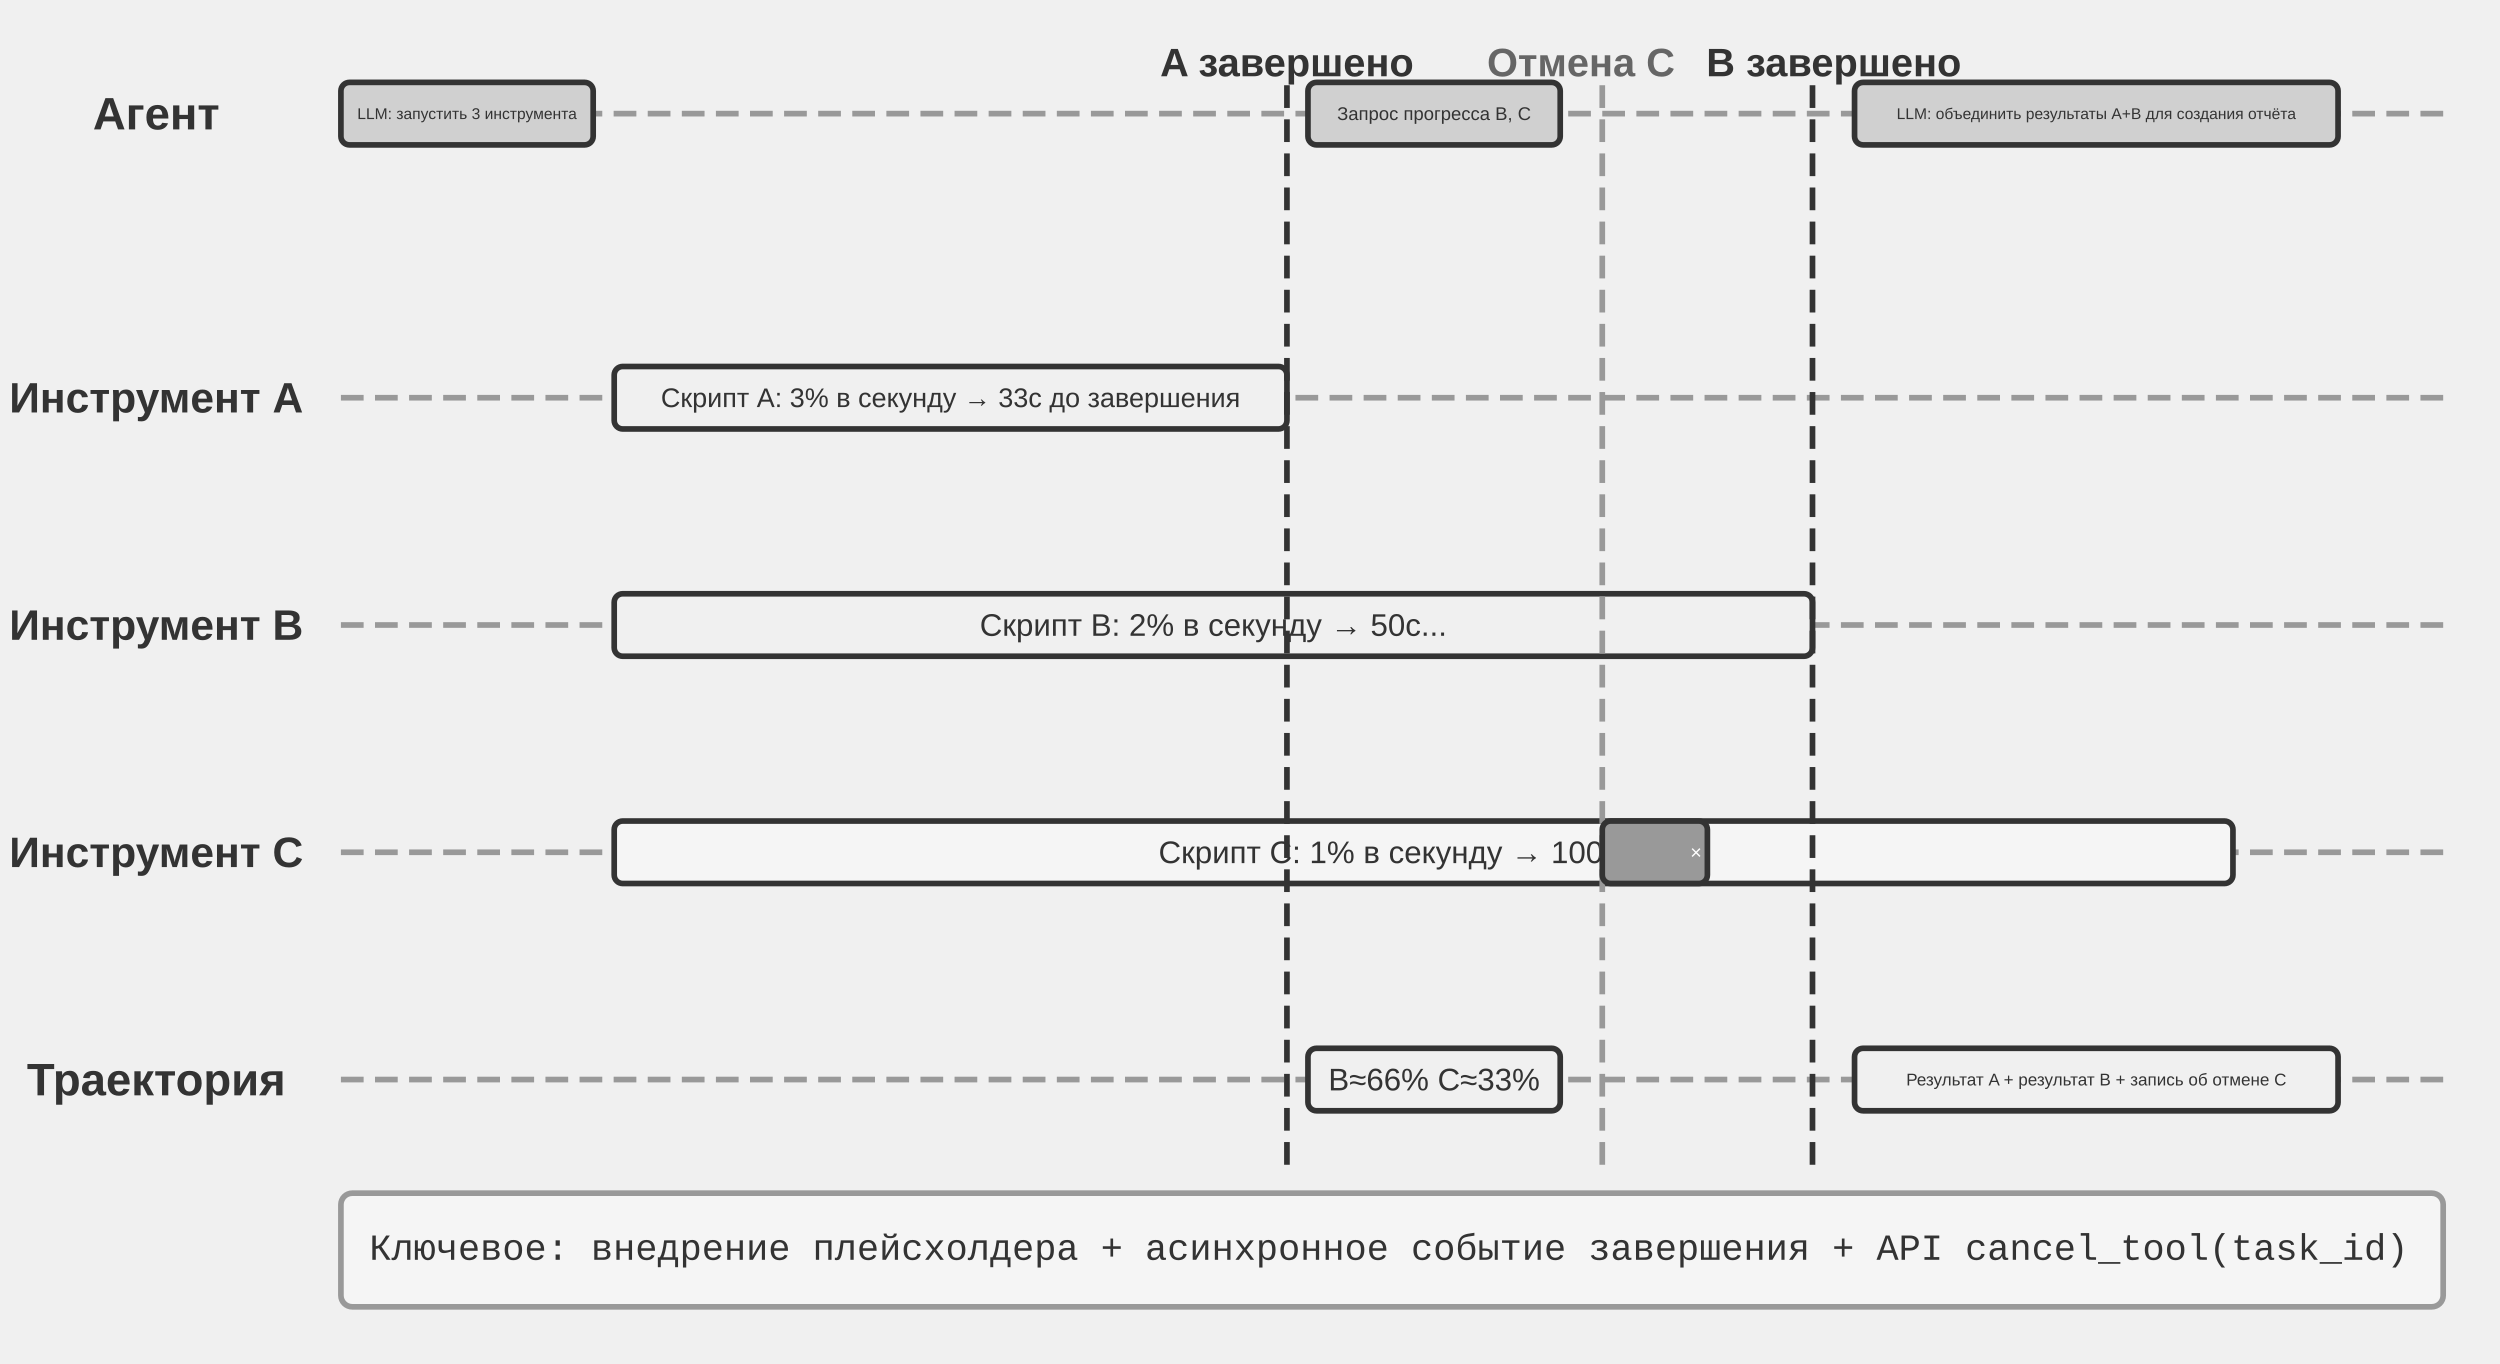
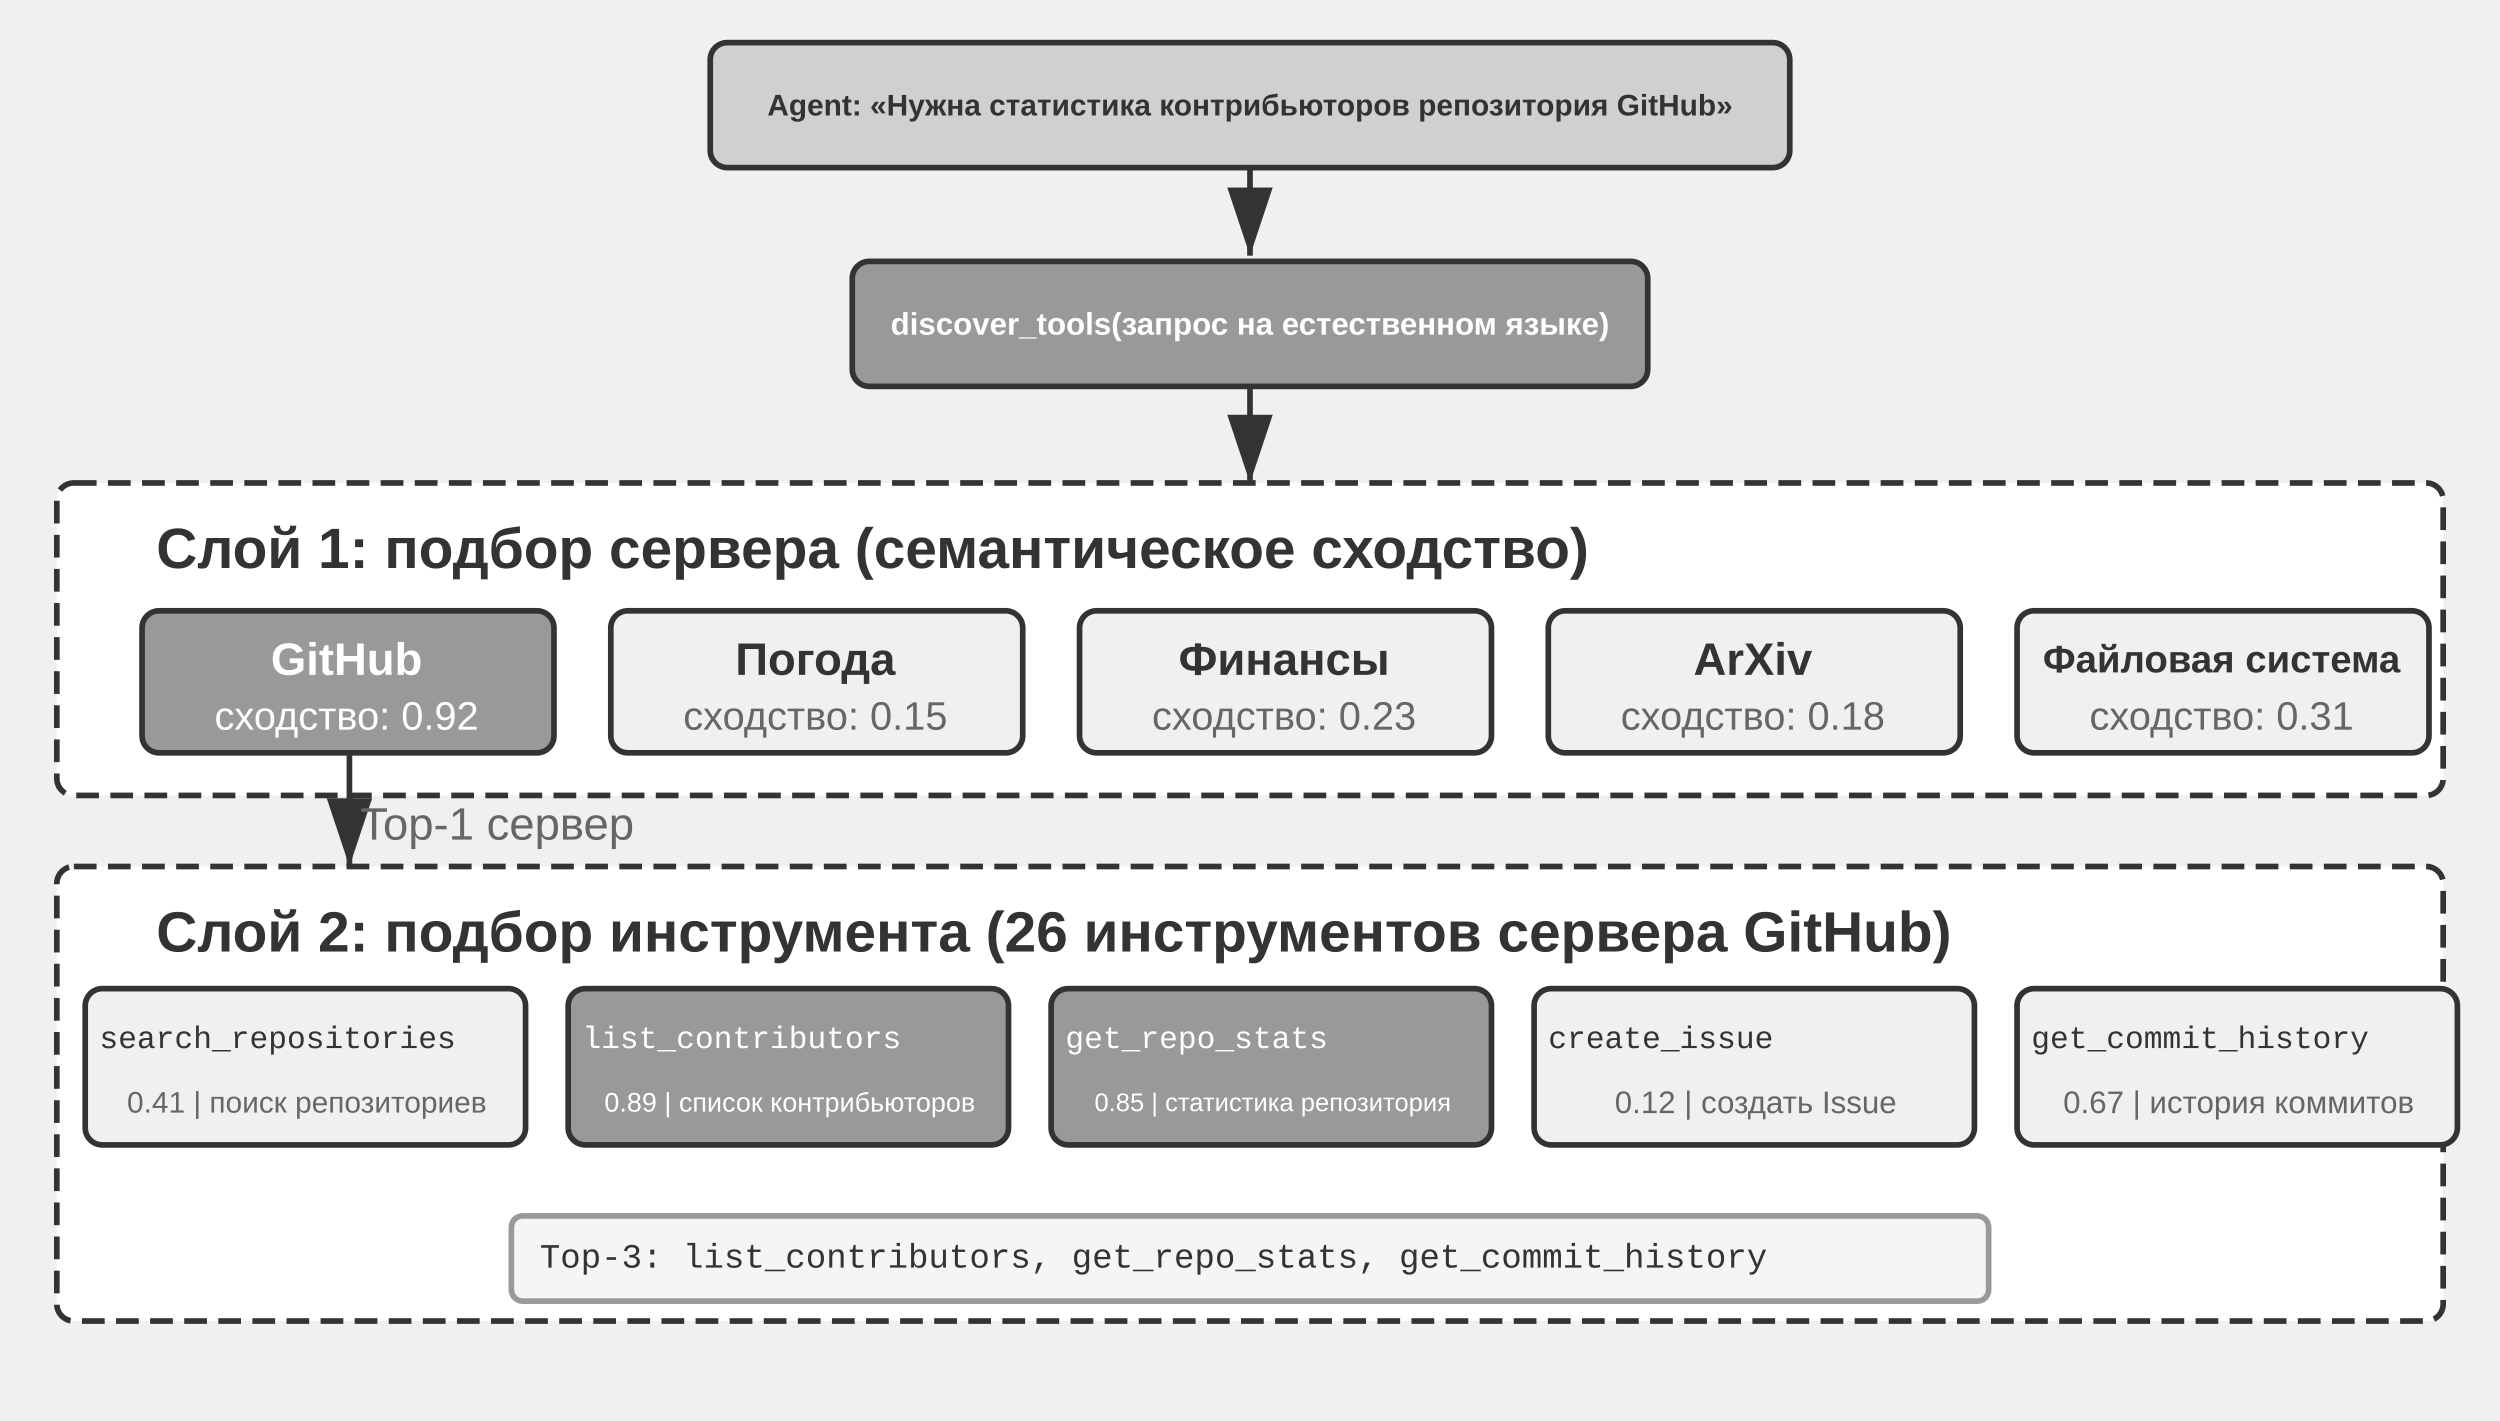
- <svg xmlns="http://www.w3.org/2000/svg" viewBox="0 40 880 480" width="880" height="480" style="background:#ffffff">
+ <svg xmlns="http://www.w3.org/2000/svg" viewBox="0 40 880 500" width="880" height="500" style="background:#ffffff">
  <defs>
    <marker id="ah" markerWidth="12" markerHeight="8" refX="12" refY="4" orient="auto">
      <polygon points="0 0, 12 4, 0 8" fill="#333333" />
    </marker>
    <marker id="ah-light" markerWidth="12" markerHeight="8" refX="12" refY="4" orient="auto">
      <polygon points="0 0, 12 4, 0 8" fill="#999999" />
    </marker>
  </defs>
-   <text x="55" y="80" font-family="Arial, 'Helvetica Neue', Helvetica, 'PingFang SC', 'Microsoft YaHei', sans-serif" font-size="16" fill="#333333" text-anchor="middle" dominant-baseline="central" font-weight="bold">Агент</text>
-   <line x1="120" y1="80" x2="860" y2="80" stroke="#999999" stroke-width="2" stroke-dasharray="8,4" />
-   <text x="55" y="180" font-family="Arial, 'Helvetica Neue', Helvetica, 'PingFang SC', 'Microsoft YaHei', sans-serif" font-size="15" fill="#333333" text-anchor="middle" dominant-baseline="central" font-weight="bold">Инструмент A</text>
-   <line x1="120" y1="180" x2="860" y2="180" stroke="#999999" stroke-width="2" stroke-dasharray="8,4" />
-   <text x="55" y="260" font-family="Arial, 'Helvetica Neue', Helvetica, 'PingFang SC', 'Microsoft YaHei', sans-serif" font-size="15" fill="#333333" text-anchor="middle" dominant-baseline="central" font-weight="bold">Инструмент B</text>
-   <line x1="120" y1="260" x2="860" y2="260" stroke="#999999" stroke-width="2" stroke-dasharray="8,4" />
-   <text x="55" y="340" font-family="Arial, 'Helvetica Neue', Helvetica, 'PingFang SC', 'Microsoft YaHei', sans-serif" font-size="15" fill="#333333" text-anchor="middle" dominant-baseline="central" font-weight="bold">Инструмент C</text>
-   <line x1="120" y1="340" x2="860" y2="340" stroke="#999999" stroke-width="2" stroke-dasharray="8,4" />
-   <text x="55" y="420" font-family="Arial, 'Helvetica Neue', Helvetica, 'PingFang SC', 'Microsoft YaHei', sans-serif" font-size="16" fill="#333333" text-anchor="middle" dominant-baseline="central" font-weight="bold">Траектория</text>
-   <line x1="120" y1="420" x2="860" y2="420" stroke="#999999" stroke-width="2" stroke-dasharray="8,4" />
-   <rect x="120.0" y="69.0" width="88.8" height="22" rx="3" fill="#d0d0d0" stroke="#333333" stroke-width="2" />
-   <text x="164.4" y="80" font-family="Arial, 'Helvetica Neue', Helvetica, 'PingFang SC', 'Microsoft YaHei', sans-serif" font-size="5.5" fill="#333333" text-anchor="middle" dominant-baseline="central" font-weight="normal">LLM: запустить 3 инструмента</text>
-   <rect x="216.2" y="169.0" width="236.8" height="22" rx="3" fill="#f0f0f0" stroke="#333333" stroke-width="2" />
-   <text x="334.6" y="180" font-family="Arial, 'Helvetica Neue', Helvetica, 'PingFang SC', 'Microsoft YaHei', sans-serif" font-size="9.5" fill="#333333" text-anchor="middle" dominant-baseline="central" font-weight="normal">Скрипт A: 3% в секунду → 33с до завершения</text>
-   <rect x="216.2" y="249.0" width="421.8" height="22" rx="3" fill="#f0f0f0" stroke="#333333" stroke-width="2" />
-   <text x="427.1" y="260" font-family="Arial, 'Helvetica Neue', Helvetica, 'PingFang SC', 'Microsoft YaHei', sans-serif" font-size="11" fill="#333333" text-anchor="middle" dominant-baseline="central" font-weight="normal">Скрипт B: 2% в секунду → 50с...</text>
-   <rect x="216.2" y="329.0" width="569.8" height="22" rx="3" fill="#f5f5f5" stroke="#333333" stroke-width="2" />
-   <text x="493.4" y="340" font-family="Arial, 'Helvetica Neue', Helvetica, 'PingFang SC', 'Microsoft YaHei', sans-serif" font-size="11" fill="#333333" text-anchor="middle" dominant-baseline="central" font-weight="normal">Скрипт C: 1% в секунду → 100с...</text>
-   <line x1="453.0" y1="70" x2="453.0" y2="450" stroke="#333333" stroke-width="2" stroke-dasharray="8,4" />
-   <text x="453.0" y="62" font-family="Arial, 'Helvetica Neue', Helvetica, 'PingFang SC', 'Microsoft YaHei', sans-serif" font-size="14" fill="#333333" text-anchor="middle" dominant-baseline="central" font-weight="bold">A завершено</text>
-   <rect x="460.4" y="69.0" width="88.8" height="22" rx="3" fill="#d0d0d0" stroke="#333333" stroke-width="2" />
-   <text x="504.8" y="80" font-family="Arial, 'Helvetica Neue', Helvetica, 'PingFang SC', 'Microsoft YaHei', sans-serif" font-size="6.5" fill="#333333" text-anchor="middle" dominant-baseline="central" font-weight="normal">Запрос прогресса B, C</text>
-   <rect x="460.4" y="409.0" width="88.8" height="22" rx="3" fill="#f0f0f0" stroke="#333333" stroke-width="2" />
-   <text x="504.8" y="420" font-family="Arial, 'Helvetica Neue', Helvetica, 'PingFang SC', 'Microsoft YaHei', sans-serif" font-size="11" fill="#333333" text-anchor="middle" dominant-baseline="central" font-weight="normal">B≈66% C≈33%</text>
-   <line x1="564.0" y1="70" x2="564.0" y2="450" stroke="#999999" stroke-width="2" stroke-dasharray="8,4" />
-   <text x="556.5" y="62" font-family="Arial, 'Helvetica Neue', Helvetica, 'PingFang SC', 'Microsoft YaHei', sans-serif" font-size="14" fill="#666666" text-anchor="middle" dominant-baseline="central" font-weight="bold">Отмена C</text>
-   <rect x="564.0" y="329.0" width="37.0" height="22" rx="3" fill="#999999" stroke="#333333" stroke-width="2" />
-   <text x="597" y="340" font-family="Arial, 'Helvetica Neue', Helvetica, 'PingFang SC', 'Microsoft YaHei', sans-serif" font-size="7" fill="#ffffff" text-anchor="middle" dominant-baseline="central" font-weight="normal">×</text>
-   <line x1="638.0" y1="70" x2="638.0" y2="450" stroke="#333333" stroke-width="2" stroke-dasharray="8,4" />
-   <text x="645.5" y="62" font-family="Arial, 'Helvetica Neue', Helvetica, 'PingFang SC', 'Microsoft YaHei', sans-serif" font-size="14" fill="#333333" text-anchor="middle" dominant-baseline="central" font-weight="bold">B завершено</text>
-   <rect x="652.8" y="69.0" width="170.2" height="22" rx="3" fill="#d0d0d0" stroke="#333333" stroke-width="2" />
-   <text x="737.9" y="80" font-family="Arial, 'Helvetica Neue', Helvetica, 'PingFang SC', 'Microsoft YaHei', sans-serif" font-size="5.5" fill="#333333" text-anchor="middle" dominant-baseline="central" font-weight="normal">LLM: объединить результаты A+B для создания отчёта</text>
-   <rect x="652.8" y="409.0" width="170.2" height="22" rx="3" fill="#f0f0f0" stroke="#333333" stroke-width="2" />
-   <text x="737.9" y="420" font-family="Arial, 'Helvetica Neue', Helvetica, 'PingFang SC', 'Microsoft YaHei', sans-serif" font-size="6" fill="#333333" text-anchor="middle" dominant-baseline="central" font-weight="normal">Результат A + результат B + запись об отмене C</text>
-   <rect x="120" y="460" width="740" height="40" rx="4" fill="#f5f5f5" stroke="#999999" stroke-width="2" />
-   <text x="130" y="480" font-family="'Courier New', Courier, monospace" font-size="13" fill="#333333" text-anchor="start" dominant-baseline="central">Ключевое: внедрение плейсхолдера + асинхронное событие завершения + API cancel_tool(task_id)</text>
+   <rect x="250" y="55" width="380" height="44" rx="6" fill="#d0d0d0" stroke="#333333" stroke-width="2" />
+   <text x="440" y="77" font-family="Arial, 'Helvetica Neue', Helvetica, 'PingFang SC', 'Microsoft YaHei', sans-serif" font-size="10.5" fill="#333333" text-anchor="middle" dominant-baseline="central" font-weight="bold">Agent: «Нужна статистика контрибьюторов репозитория GitHub»</text>
+   <line x1="440" y1="99" x2="440" y2="130" stroke="#333333" stroke-width="2" marker-end="url(#ah)" />
+   <rect x="300" y="132" width="280" height="44" rx="6" fill="#999999" stroke="#333333" stroke-width="2" />
+   <text x="440" y="154" font-family="Arial, 'Helvetica Neue', Helvetica, 'PingFang SC', 'Microsoft YaHei', sans-serif" font-size="11" fill="#ffffff" text-anchor="middle" dominant-baseline="central" font-weight="bold">discover_tools(запрос на естественном языке)</text>
+   <line x1="440" y1="176" x2="440" y2="210" stroke="#333333" stroke-width="2" marker-end="url(#ah)" />
+   <rect x="20" y="210" width="840" height="110" rx="6" fill="#ffffff" stroke="#333333" stroke-width="2" stroke-dasharray="8,4" />
+   <text x="55" y="233" font-family="Arial, 'Helvetica Neue', Helvetica, 'PingFang SC', 'Microsoft YaHei', sans-serif" font-size="20" fill="#333333" text-anchor="start" dominant-baseline="central" font-weight="bold">Слой 1: подбор сервера (семантическое сходство)</text>
+   <rect x="50" y="255" width="145" height="50" rx="6" fill="#999999" stroke="#333333" stroke-width="2" />
+   <text x="122" y="272" font-family="Arial, 'Helvetica Neue', Helvetica, 'PingFang SC', 'Microsoft YaHei', sans-serif" font-size="16" fill="#ffffff" text-anchor="middle" dominant-baseline="central" font-weight="bold">GitHub</text>
+   <text x="122" y="292" font-family="Arial, 'Helvetica Neue', Helvetica, 'PingFang SC', 'Microsoft YaHei', sans-serif" font-size="14" fill="#ffffff" text-anchor="middle" dominant-baseline="central" font-weight="normal">сходство: 0.92</text>
+   <rect x="215" y="255" width="145" height="50" rx="6" fill="#f0f0f0" stroke="#333333" stroke-width="2" />
+   <text x="287" y="272" font-family="Arial, 'Helvetica Neue', Helvetica, 'PingFang SC', 'Microsoft YaHei', sans-serif" font-size="16" fill="#333333" text-anchor="middle" dominant-baseline="central" font-weight="bold">Погода</text>
+   <text x="287" y="292" font-family="Arial, 'Helvetica Neue', Helvetica, 'PingFang SC', 'Microsoft YaHei', sans-serif" font-size="14" fill="#666666" text-anchor="middle" dominant-baseline="central" font-weight="normal">сходство: 0.15</text>
+   <rect x="380" y="255" width="145" height="50" rx="6" fill="#f0f0f0" stroke="#333333" stroke-width="2" />
+   <text x="452" y="272" font-family="Arial, 'Helvetica Neue', Helvetica, 'PingFang SC', 'Microsoft YaHei', sans-serif" font-size="16" fill="#333333" text-anchor="middle" dominant-baseline="central" font-weight="bold">Финансы</text>
+   <text x="452" y="292" font-family="Arial, 'Helvetica Neue', Helvetica, 'PingFang SC', 'Microsoft YaHei', sans-serif" font-size="14" fill="#666666" text-anchor="middle" dominant-baseline="central" font-weight="normal">сходство: 0.23</text>
+   <rect x="545" y="255" width="145" height="50" rx="6" fill="#f0f0f0" stroke="#333333" stroke-width="2" />
+   <text x="617" y="272" font-family="Arial, 'Helvetica Neue', Helvetica, 'PingFang SC', 'Microsoft YaHei', sans-serif" font-size="16" fill="#333333" text-anchor="middle" dominant-baseline="central" font-weight="bold">ArXiv</text>
+   <text x="617" y="292" font-family="Arial, 'Helvetica Neue', Helvetica, 'PingFang SC', 'Microsoft YaHei', sans-serif" font-size="14" fill="#666666" text-anchor="middle" dominant-baseline="central" font-weight="normal">сходство: 0.18</text>
+   <rect x="710" y="255" width="145" height="50" rx="6" fill="#f0f0f0" stroke="#333333" stroke-width="2" />
+   <text x="782" y="272" font-family="Arial, 'Helvetica Neue', Helvetica, 'PingFang SC', 'Microsoft YaHei', sans-serif" font-size="13.5" fill="#333333" text-anchor="middle" dominant-baseline="central" font-weight="bold">Файловая система</text>
+   <text x="782" y="292" font-family="Arial, 'Helvetica Neue', Helvetica, 'PingFang SC', 'Microsoft YaHei', sans-serif" font-size="14" fill="#666666" text-anchor="middle" dominant-baseline="central" font-weight="normal">сходство: 0.31</text>
+   <line x1="123" y1="305" x2="123" y2="345" stroke="#333333" stroke-width="2" marker-end="url(#ah)" />
+   <text x="175" y="330" font-family="Arial, 'Helvetica Neue', Helvetica, 'PingFang SC', 'Microsoft YaHei', sans-serif" font-size="16" fill="#666666" text-anchor="middle" dominant-baseline="central" font-weight="normal">Top-1 сервер</text>
+   <rect x="20" y="345" width="840" height="160" rx="6" fill="#ffffff" stroke="#333333" stroke-width="2" stroke-dasharray="8,4" />
+   <text x="55" y="368" font-family="Arial, 'Helvetica Neue', Helvetica, 'PingFang SC', 'Microsoft YaHei', sans-serif" font-size="20" fill="#333333" text-anchor="start" dominant-baseline="central" font-weight="bold">Слой 2: подбор инструмента (26 инструментов сервера GitHub)</text>
+   <rect x="30" y="388" width="155" height="55" rx="6" fill="#f0f0f0" stroke="#333333" stroke-width="2" />
+   <text x="35" y="406" font-family="'Courier New', Courier, monospace" font-size="11" fill="#333333" text-anchor="start" dominant-baseline="central">search_repositories</text>
+   <text x="108" y="428" font-family="Arial, 'Helvetica Neue', Helvetica, 'PingFang SC', 'Microsoft YaHei', sans-serif" font-size="10.5" fill="#666666" text-anchor="middle" dominant-baseline="central" font-weight="normal">0.41 | поиск репозиториев</text>
+   <rect x="200" y="388" width="155" height="55" rx="6" fill="#999999" stroke="#333333" stroke-width="2" />
+   <text x="205" y="406" font-family="'Courier New', Courier, monospace" font-size="11" fill="#ffffff" text-anchor="start" dominant-baseline="central">list_contributors</text>
+   <text x="278" y="428" font-family="Arial, 'Helvetica Neue', Helvetica, 'PingFang SC', 'Microsoft YaHei', sans-serif" font-size="9.5" fill="#ffffff" text-anchor="middle" dominant-baseline="central" font-weight="normal">0.89 | список контрибьюторов</text>
+   <rect x="370" y="388" width="155" height="55" rx="6" fill="#999999" stroke="#333333" stroke-width="2" />
+   <text x="375" y="406" font-family="'Courier New', Courier, monospace" font-size="11" fill="#ffffff" text-anchor="start" dominant-baseline="central">get_repo_stats</text>
+   <text x="448" y="428" font-family="Arial, 'Helvetica Neue', Helvetica, 'PingFang SC', 'Microsoft YaHei', sans-serif" font-size="9" fill="#ffffff" text-anchor="middle" dominant-baseline="central" font-weight="normal">0.85 | статистика репозитория</text>
+   <rect x="540" y="388" width="155" height="55" rx="6" fill="#f0f0f0" stroke="#333333" stroke-width="2" />
+   <text x="545" y="406" font-family="'Courier New', Courier, monospace" font-size="11" fill="#333333" text-anchor="start" dominant-baseline="central">create_issue</text>
+   <text x="618" y="428" font-family="Arial, 'Helvetica Neue', Helvetica, 'PingFang SC', 'Microsoft YaHei', sans-serif" font-size="11" fill="#666666" text-anchor="middle" dominant-baseline="central" font-weight="normal">0.12 | создать Issue</text>
+   <rect x="710" y="388" width="155" height="55" rx="6" fill="#f0f0f0" stroke="#333333" stroke-width="2" />
+   <text x="715" y="406" font-family="'Courier New', Courier, monospace" font-size="11" fill="#333333" text-anchor="start" dominant-baseline="central">get_commit_history</text>
+   <text x="788" y="428" font-family="Arial, 'Helvetica Neue', Helvetica, 'PingFang SC', 'Microsoft YaHei', sans-serif" font-size="11" fill="#666666" text-anchor="middle" dominant-baseline="central" font-weight="normal">0.67 | история коммитов</text>
+   <rect x="180" y="468" width="520" height="30" rx="4" fill="#f5f5f5" stroke="#999999" stroke-width="2" />
+   <text x="190" y="483" font-family="'Courier New', Courier, monospace" font-size="12" fill="#333333" text-anchor="start" dominant-baseline="central">Top-3: list_contributors, get_repo_stats, get_commit_history</text>
</svg>
